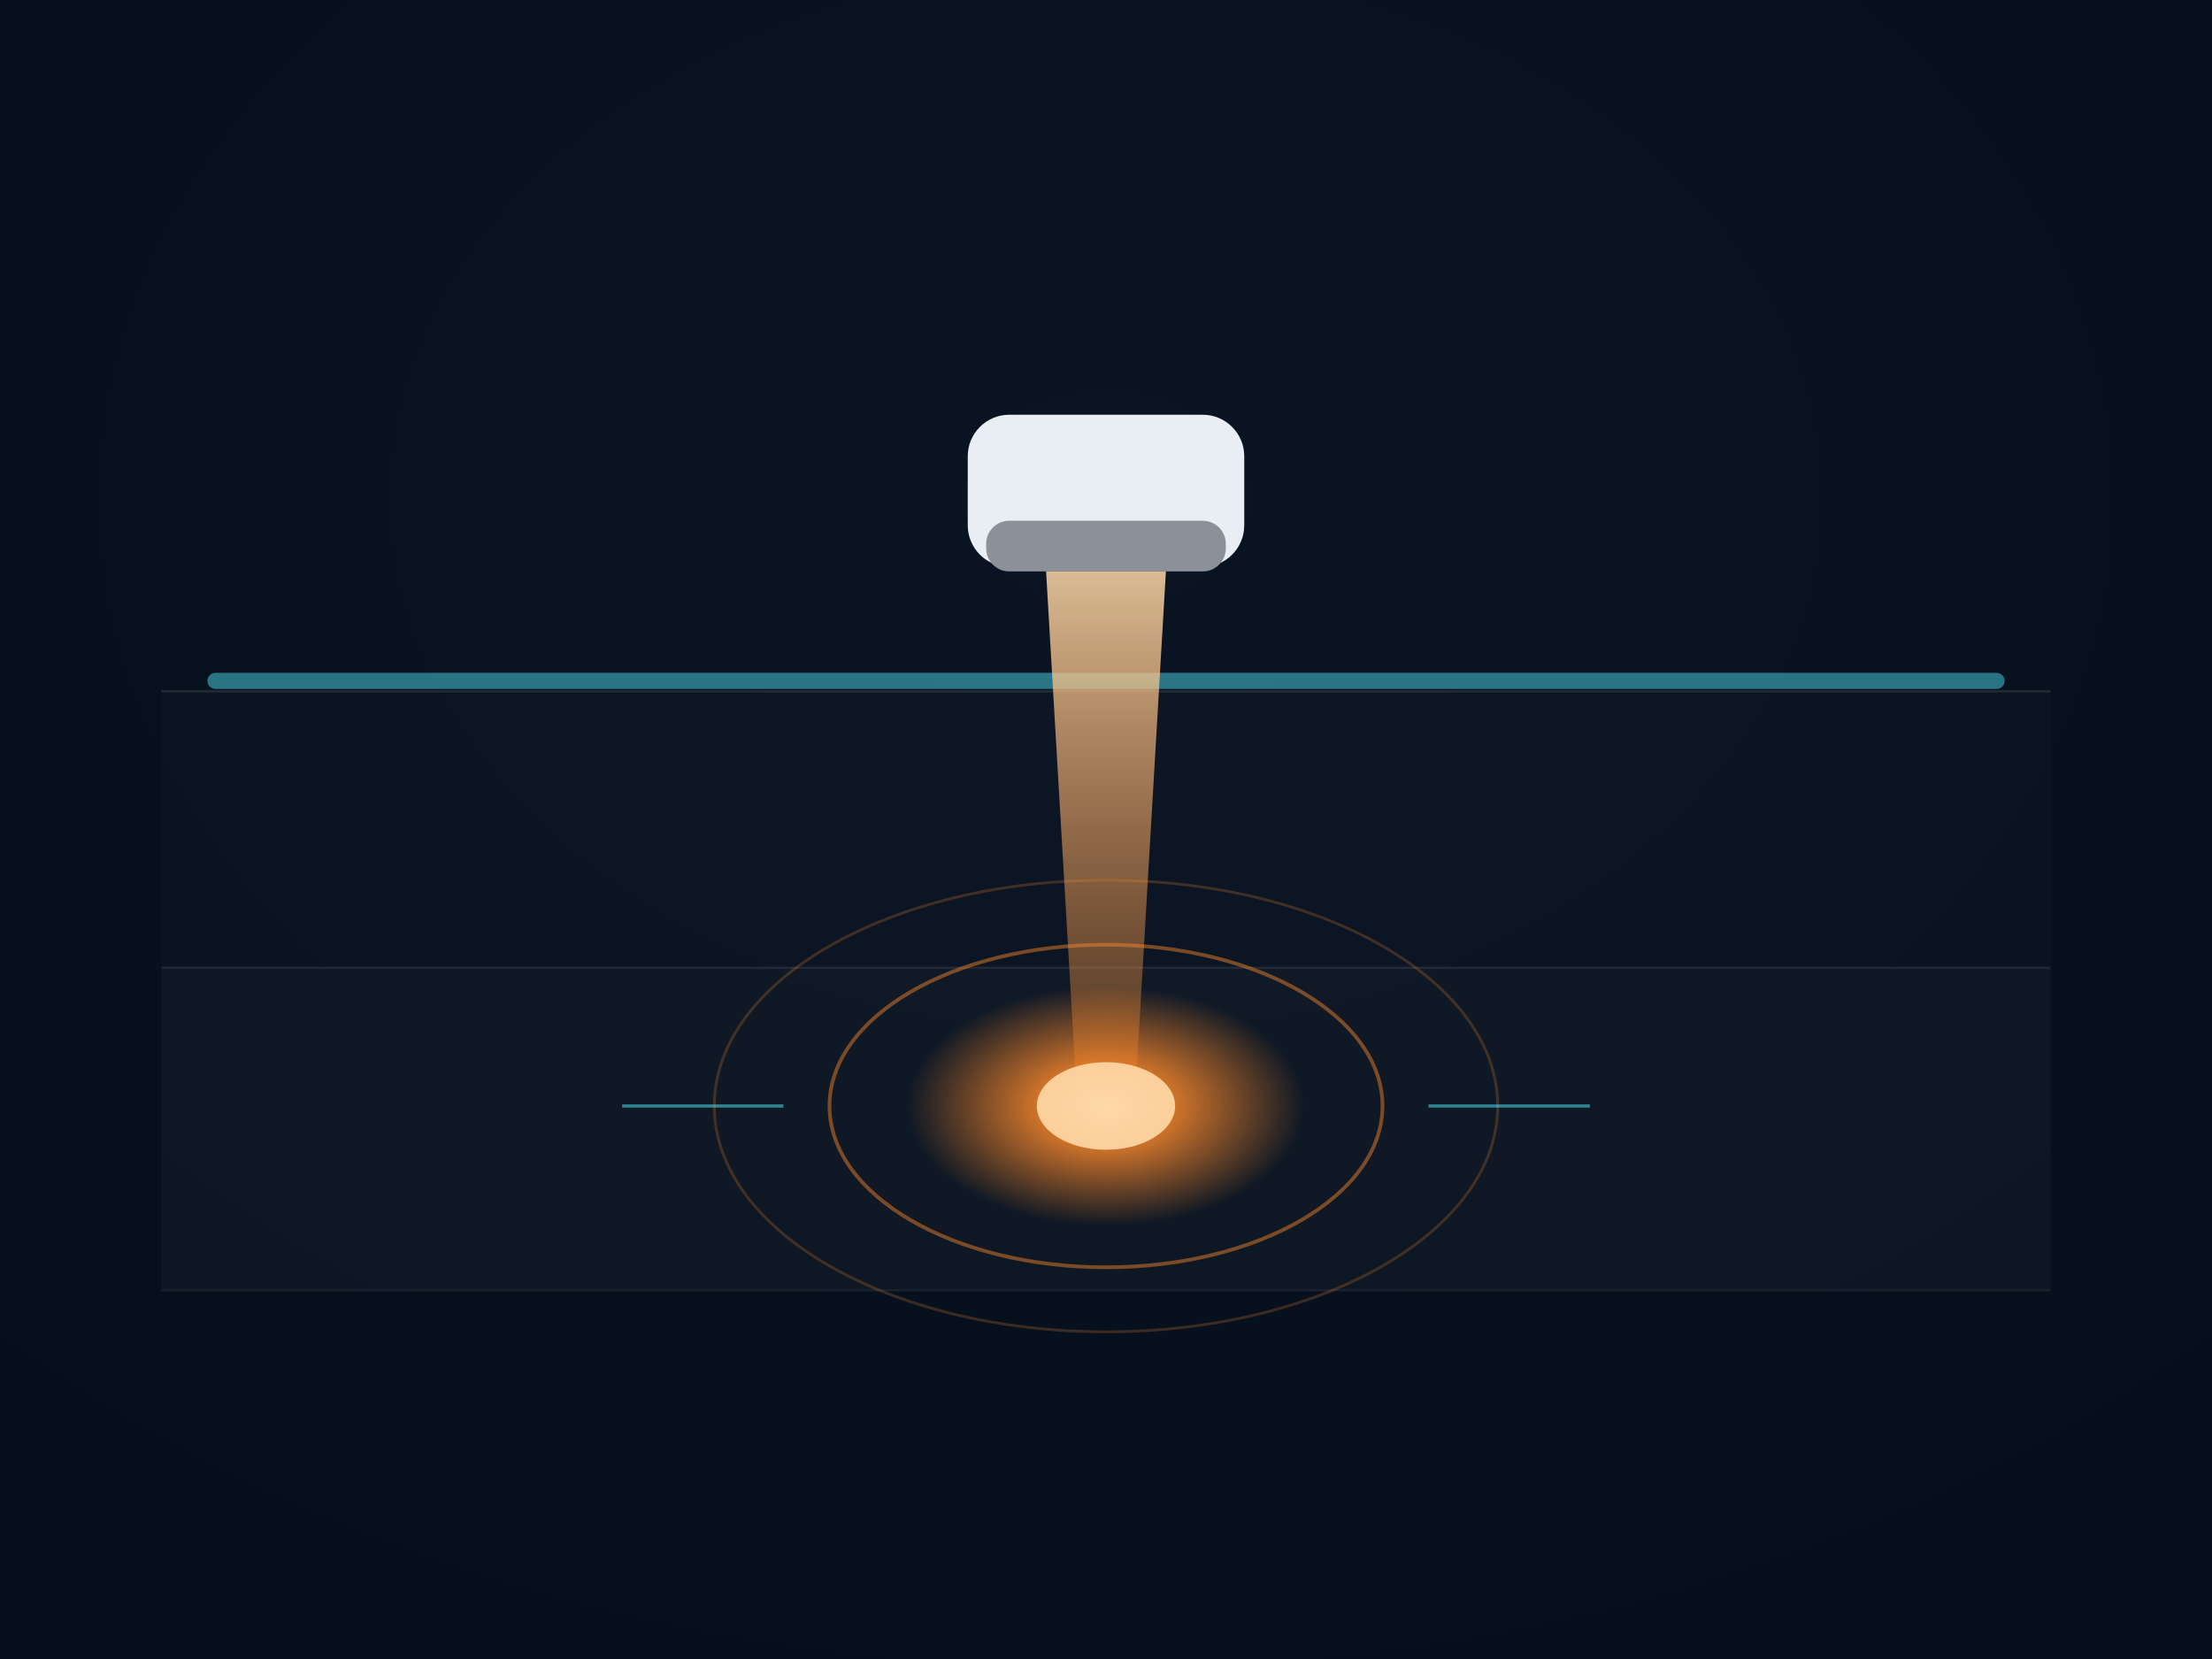
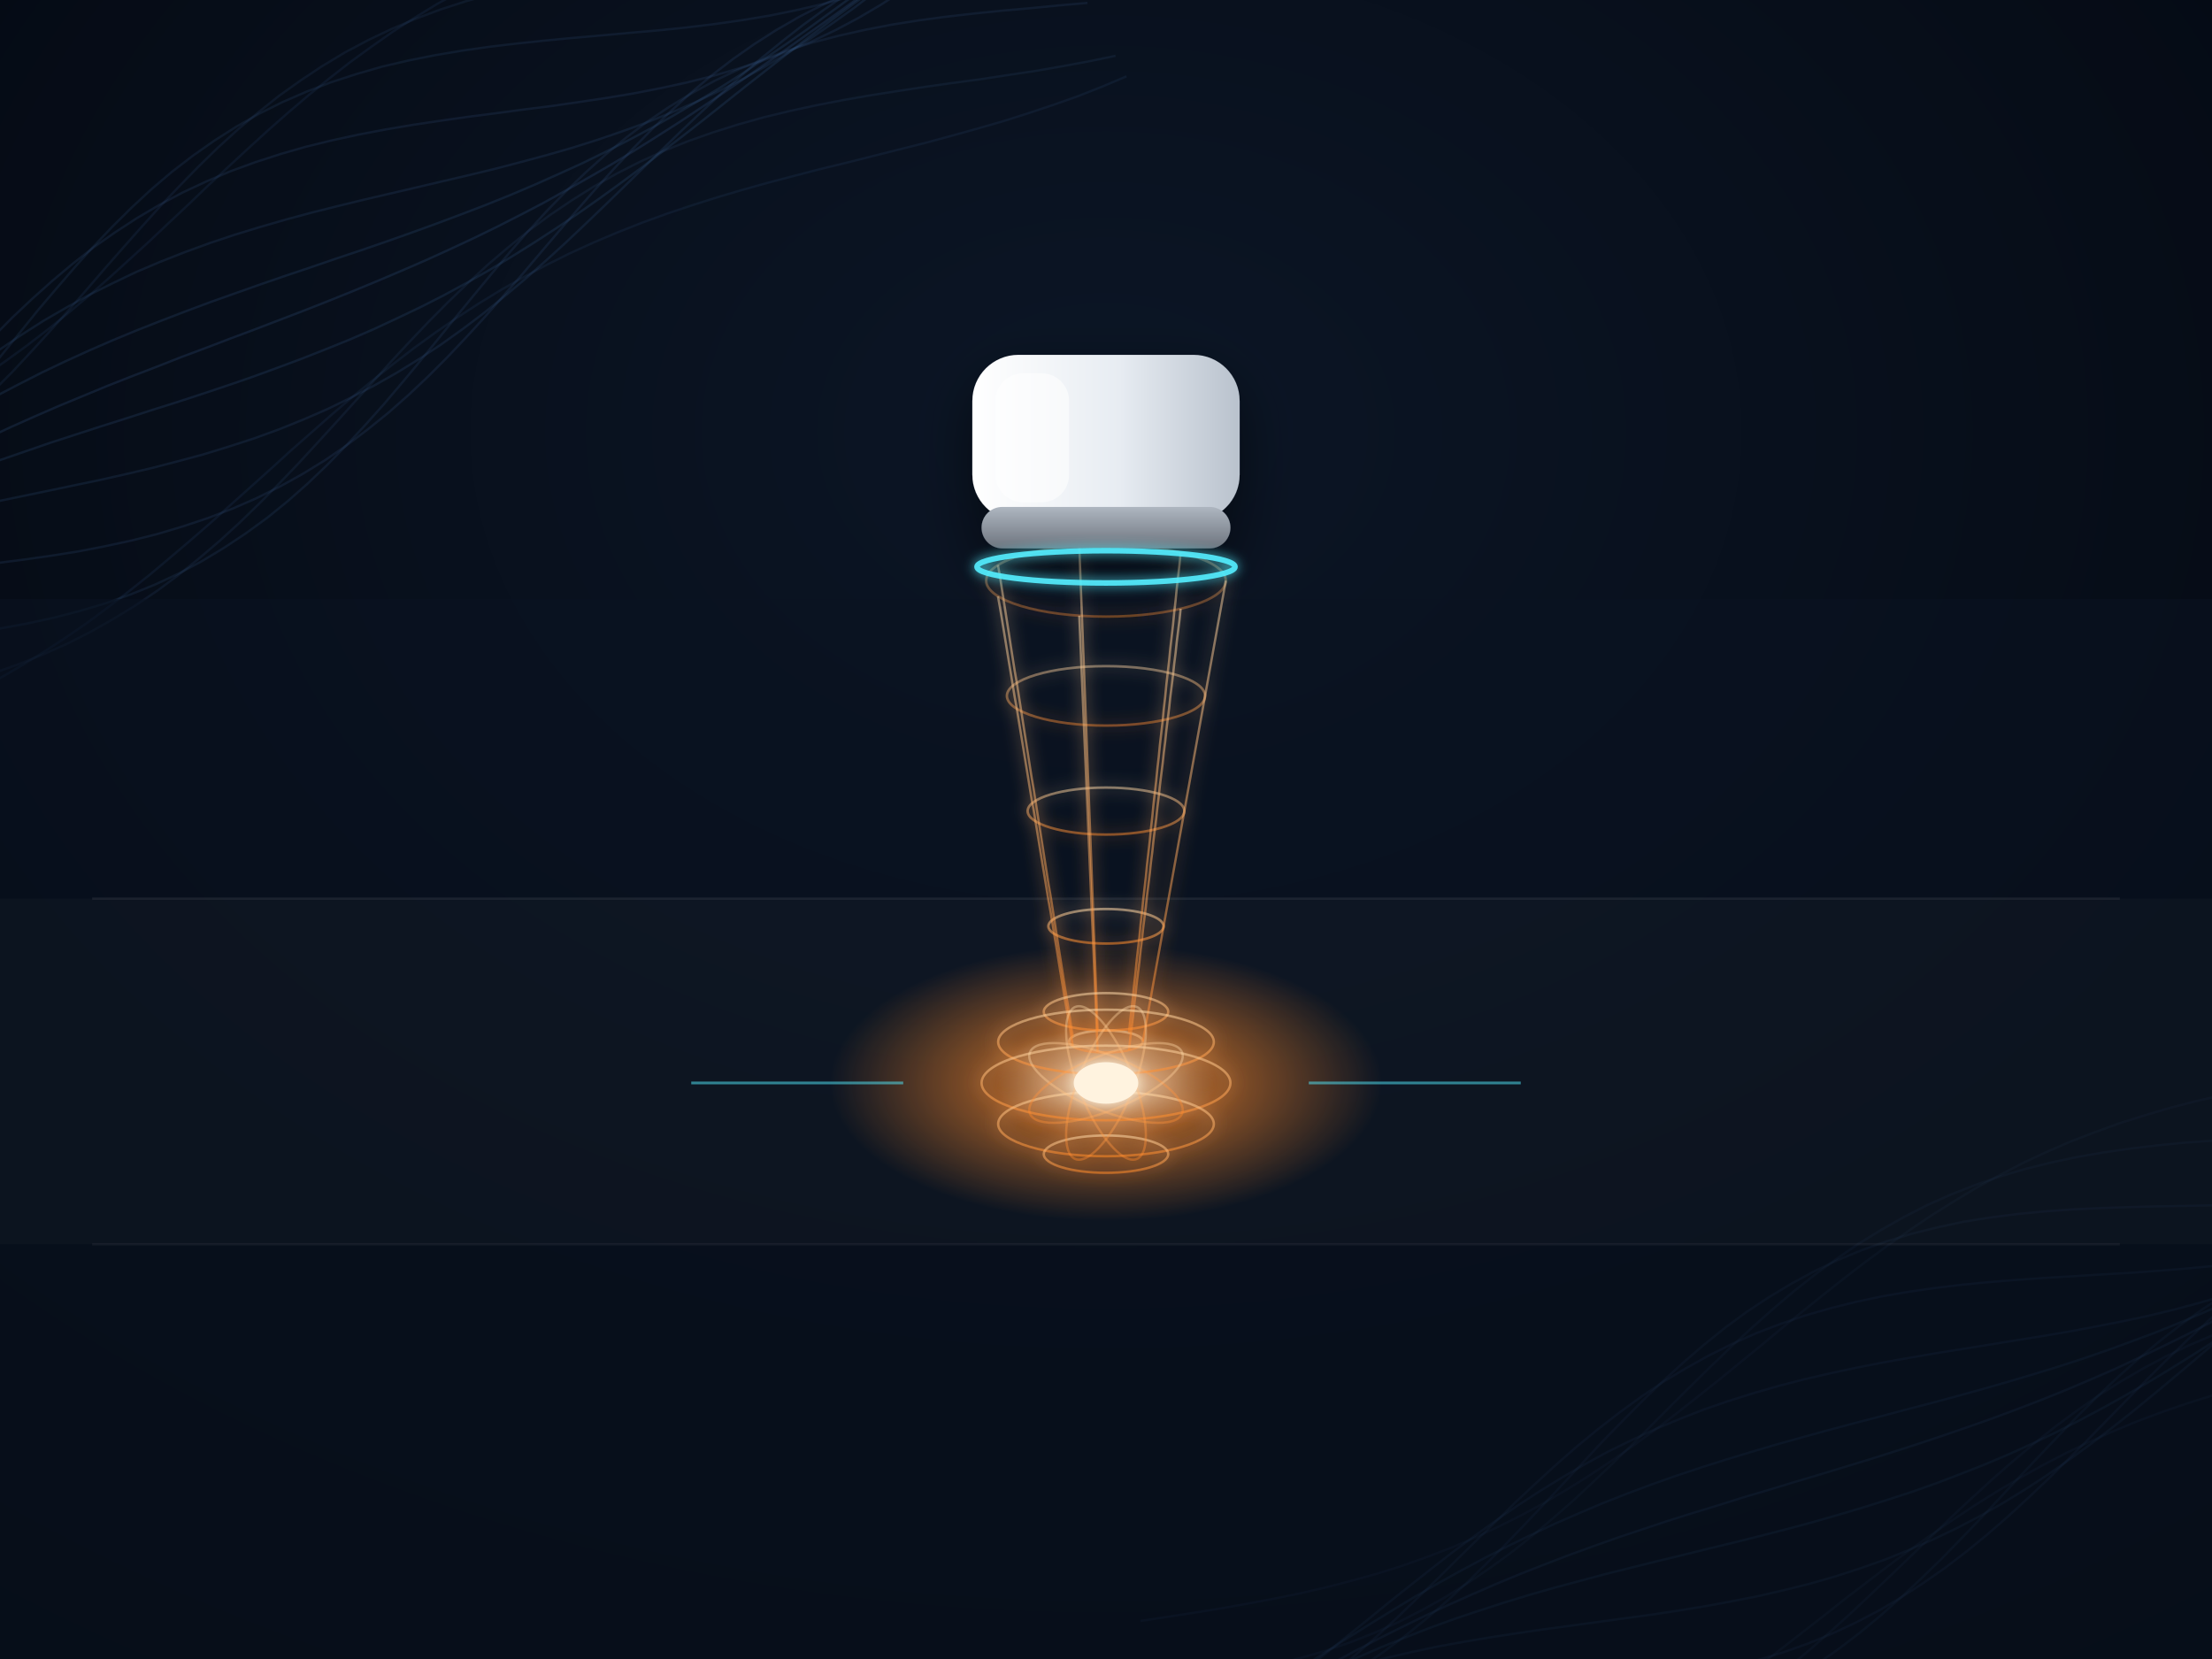
<svg xmlns="http://www.w3.org/2000/svg" width="960" height="720" viewBox="0 0 960 720">
  <defs>
-     <radialGradient id="bgg" cx="50%" cy="30%" r="90%">
-       <stop offset="0" stop-color="#0b1423" />
-       <stop offset="1" stop-color="#040d19" />
+     <radialGradient id="bgg" cx="50%" cy="26%" r="95%">
+       <stop offset="0" stop-color="#0c1626" />
+       <stop offset=".6" stop-color="#050b15" />
+       <stop offset="1" stop-color="#03070e" />
    </radialGradient>
-     <radialGradient id="hotspot" cx="50%" cy="50%" r="50%">
-       <stop offset="0" stop-color="#ffd9a8" stop-opacity=".95" />
-       <stop offset=".35" stop-color="#ff8a2b" stop-opacity=".8" />
+     <linearGradient id="body" x1="0" y1="0" x2="1" y2="0">
+       <stop offset="0" stop-color="#ffffff" />
+       <stop offset=".55" stop-color="#e7ecf2" />
+       <stop offset="1" stop-color="#b9c2cd" />
+     </linearGradient>
+     <linearGradient id="metal" x1="0" y1="0" x2="0" y2="1">
+       <stop offset="0" stop-color="#aeb6c0" />
+       <stop offset="1" stop-color="#6d747e" />
+     </linearGradient>
+     <linearGradient id="ogr" x1="0" y1="0" x2="0" y2="1">
+       <stop offset="0" stop-color="#ffd9a8" />
+       <stop offset="1" stop-color="#ff8a2b" />
+     </linearGradient>
+     <radialGradient id="core" cx="50%" cy="50%" r="50%">
+       <stop offset="0" stop-color="#fff3df" stop-opacity=".95" />
+       <stop offset=".4" stop-color="#ff8a2b" stop-opacity=".55" />
      <stop offset="1" stop-color="#ff8a2b" stop-opacity="0" />
    </radialGradient>
-     <radialGradient id="volume" cx="50%" cy="42%" r="60%">
-       <stop offset="0" stop-color="#ff8a2b" stop-opacity=".55" />
-       <stop offset=".55" stop-color="#ff8a2b" stop-opacity=".28" />
+     <radialGradient id="corewide" cx="50%" cy="50%" r="50%">
+       <stop offset="0" stop-color="#ff8a2b" stop-opacity=".38" />
+       <stop offset=".6" stop-color="#ff8a2b" stop-opacity=".16" />
      <stop offset="1" stop-color="#ff8a2b" stop-opacity="0" />
    </radialGradient>
-     <linearGradient id="beamN" x1="0" y1="0" x2="0" y2="1">
-       <stop offset="0" stop-color="#ffd9a8" stop-opacity=".85" />
-       <stop offset="1" stop-color="#ff8a2b" stop-opacity=".25" />
-     </linearGradient>
-     <linearGradient id="beamW" x1="0" y1="0" x2="0" y2="1">
-       <stop offset="0" stop-color="#ff8a2b" stop-opacity=".5" />
-       <stop offset="1" stop-color="#ff8a2b" stop-opacity=".12" />
-     </linearGradient>
+     <filter id="glowO" x="-40%" y="-40%" width="180%" height="180%">
+       <feGaussianBlur stdDeviation="3.2" result="b" />
+       <feMerge>
+         <feMergeNode in="b" />
+         <feMergeNode in="SourceGraphic" />
+       </feMerge>
+     </filter>
+     <filter id="glowC" x="-60%" y="-60%" width="220%" height="220%">
+       <feGaussianBlur stdDeviation="2.4" result="b" />
+       <feMerge>
+         <feMergeNode in="b" />
+         <feMergeNode in="SourceGraphic" />
+       </feMerge>
+     </filter>
+     <filter id="soft" x="-30%" y="-30%" width="160%" height="160%">
+       <feDropShadow dx="0" dy="10" stdDeviation="12" flood-color="#000" flood-opacity=".5" />
+     </filter>
  </defs>
  <rect width="960" height="720" fill="url(#bgg)" />
-   <line x1="70" y1="300" x2="890" y2="300" stroke="#ffffff" stroke-opacity=".10" />
-   <line x1="70" y1="420" x2="890" y2="420" stroke="#ffffff" stroke-opacity=".08" />
-   <line x1="70" y1="560" x2="890" y2="560" stroke="#ffffff" stroke-opacity=".06" />
-   <rect x="70" y="300" width="820" height="120" fill="#ffffff" fill-opacity=".015" />
-   <rect x="70" y="420" width="820" height="140" fill="#ffffff" fill-opacity=".03" />
-   <rect x="420.0" y="180" width="120" height="66" rx="18" fill="#e9eef4" />
-   <rect x="428.0" y="226" width="104" height="22" rx="10" fill="#8b9099" />
-   <rect x="90" y="292" width="780" height="7" rx="3.5" fill="#53efff" fill-opacity=".45" />
-   <path d="M 454.0 248 L 506.0 248 L 493.0 470 L 467.0 470 Z" fill="url(#beamN)" />
-   <ellipse cx="480.0" cy="480" rx="86" ry="52" fill="url(#hotspot)" />
-   <ellipse cx="480.0" cy="480" rx="30" ry="19" fill="#ffd9a8" fill-opacity=".9" />
-   <ellipse cx="480.0" cy="480" rx="120" ry="70" fill="none" stroke="#ff8a2b" stroke-opacity=".45" stroke-width="1.6" />
-   <ellipse cx="480.0" cy="480" rx="170" ry="98" fill="none" stroke="#ff8a2b" stroke-opacity=".22" stroke-width="1.2" />
-   <line x1="270.0" y1="480" x2="340.0" y2="480" stroke="#53efff" stroke-opacity=".5" stroke-width="1.4" />
-   <line x1="620.0" y1="480" x2="690.0" y2="480" stroke="#53efff" stroke-opacity=".5" stroke-width="1.4" />
+   <g transform="rotate(-28 150 120)">
+     <polyline points="-190.0,60.0 -178.7,63.1 -167.3,66.2 -156.0,69.2 -144.7,72.0 -133.3,74.7 -122.0,77.2 -110.7,79.4 -99.3,81.3 -88.0,83.0 -76.7,84.3 -65.3,85.2 -54.0,85.8 -42.7,86.0 -31.3,85.8 -20.0,85.3 -8.7,84.4 2.7,83.1 14.0,81.5 25.3,79.6 36.7,77.4 48.0,75.0 59.3,72.3 70.7,69.4 82.0,66.5 93.3,63.4 104.7,60.3 116.0,57.1 127.3,54.1 138.7,51.1 150.0,48.2 161.3,45.5 172.7,43.0 184.0,40.8 195.3,38.8 206.7,37.2 218.0,35.8 229.3,34.9 240.7,34.2 252.0,34.0 263.3,34.1 274.7,34.7 286.0,35.5 297.3,36.8 308.7,38.3 320.0,40.2 331.3,42.4 342.7,44.8 354.0,47.5 365.3,50.3 376.7,53.3 388.0,56.3 399.3,59.5 410.7,62.6 422.0,65.7 433.3,68.7 444.7,71.6 456.0,74.3 467.3,76.8 478.7,79.0 490.0,81.0" fill="none" stroke="#3b5f95" stroke-opacity="0.13" stroke-width="1" />
+     <polyline points="-190.0,88.8 -178.7,92.4 -167.3,95.6 -156.0,98.5 -144.7,100.9 -133.3,102.9 -122.0,104.5 -110.7,105.5 -99.3,106.0 -88.0,106.0 -76.7,105.4 -65.3,104.4 -54.0,102.8 -42.7,100.8 -31.3,98.4 -20.0,95.5 -8.7,92.2 2.7,88.7 14.0,84.8 25.3,80.8 36.7,76.6 48.0,72.3 59.3,67.9 70.7,63.6 82.0,59.4 93.3,55.3 104.7,51.5 116.0,47.9 127.3,44.6 138.7,41.7 150.0,39.3 161.3,37.2 172.7,35.7 184.0,34.6 195.3,34.0 206.7,34.0 218.0,34.5 229.3,35.5 240.7,37.0 252.0,39.0 263.3,41.4 274.7,44.3 286.0,47.5 297.3,51.0 308.7,54.8 320.0,58.9 331.3,63.1 342.7,67.4 354.0,71.7 365.3,76.0 376.7,80.2 388.0,84.3 399.3,88.2 410.7,91.8 422.0,95.1 433.3,98.0 444.7,100.5 456.0,102.6 467.3,104.2 478.7,105.3 490.0,105.9" fill="none" stroke="#3b5f95" stroke-opacity="0.14" stroke-width="1" />
+     <polyline points="-190.0,115.6 -178.7,117.6 -167.3,118.9 -156.0,119.8 -144.7,120.0 -133.3,119.6 -122.0,118.7 -110.7,117.3 -99.3,115.2 -88.0,112.7 -76.7,109.7 -65.3,106.3 -54.0,102.5 -42.7,98.3 -31.3,93.9 -20.0,89.3 -8.7,84.6 2.7,79.8 14.0,75.0 25.3,70.2 36.7,65.7 48.0,61.3 59.3,57.2 70.7,53.4 82.0,50.0 93.3,47.0 104.7,44.5 116.0,42.6 127.3,41.2 138.7,40.3 150.0,40.0 161.3,40.3 172.7,41.2 184.0,42.6 195.3,44.6 206.7,47.0 218.0,50.0 229.3,53.4 240.7,57.2 252.0,61.3 263.3,65.7 274.7,70.3 286.0,75.0 297.3,79.8 308.7,84.6 320.0,89.4 331.3,94.0 342.7,98.4 354.0,102.5 365.3,106.3 376.7,109.7 388.0,112.7 399.3,115.3 410.7,117.3 422.0,118.7 433.3,119.7 444.7,120.0 456.0,119.8 467.3,118.9 478.7,117.6 490.0,115.6" fill="none" stroke="#3b5f95" stroke-opacity="0.16" stroke-width="1" />
+     <polyline points="-190.0,125.3 -178.7,124.8 -167.3,123.7 -156.0,122.1 -144.7,120.0 -133.3,117.5 -122.0,114.7 -110.7,111.4 -99.3,107.9 -88.0,104.1 -76.7,100.0 -65.3,95.9 -54.0,91.6 -42.7,87.4 -31.3,83.2 -20.0,79.0 -8.7,75.1 2.7,71.3 14.0,67.8 25.3,64.7 36.7,61.9 48.0,59.5 59.3,57.5 70.7,56.1 82.0,55.1 93.3,54.6 104.7,54.6 116.0,55.2 127.3,56.2 138.7,57.8 150.0,59.8 161.3,62.2 172.7,65.1 184.0,68.3 195.3,71.8 206.7,75.6 218.0,79.6 229.3,83.7 240.7,88.0 252.0,92.2 263.3,96.5 274.7,100.6 286.0,104.6 297.3,108.4 308.7,111.9 320.0,115.1 331.3,117.9 342.7,120.3 354.0,122.3 365.3,123.8 376.7,124.9 388.0,125.4 399.3,125.4 410.7,124.9 422.0,123.9 433.3,122.4 444.7,120.4 456.0,118.0 467.3,115.2 478.7,112.0 490.0,108.5" fill="none" stroke="#3b5f95" stroke-opacity="0.17" stroke-width="1" />
+     <polyline points="-190.0,120.4 -178.7,118.4 -167.3,116.2 -156.0,113.8 -144.7,111.2 -133.3,108.4 -122.0,105.5 -110.7,102.5 -99.3,99.5 -88.0,96.4 -76.7,93.5 -65.3,90.6 -54.0,87.8 -42.7,85.3 -31.3,82.9 -20.0,80.8 -8.7,79.0 2.7,77.5 14.0,76.3 25.3,75.4 36.7,75.0 48.0,74.8 59.3,75.1 70.7,75.6 82.0,76.6 93.3,77.9 104.7,79.5 116.0,81.4 127.3,83.6 138.7,86.0 150.0,88.6 161.3,91.4 172.7,94.3 184.0,97.3 195.3,100.3 206.7,103.3 218.0,106.3 229.3,109.2 240.7,111.9 252.0,114.5 263.3,116.9 274.7,119.0 286.0,120.8 297.3,122.4 308.7,123.6 320.0,124.5 331.3,125.0 342.7,125.2 354.0,125.0 365.3,124.4 376.7,123.5 388.0,122.2 399.3,120.7 410.7,118.8 422.0,116.6 433.3,114.2 444.7,111.6 456.0,108.9 467.3,106.0 478.7,103.0 490.0,100.0" fill="none" stroke="#3b5f95" stroke-opacity="0.18" stroke-width="1" />
+     <polyline points="-190.0,115.9 -178.7,114.1 -167.3,112.3 -156.0,110.5 -144.7,108.6 -133.3,106.8 -122.0,105.0 -110.7,103.3 -99.3,101.7 -88.0,100.2 -76.7,98.8 -65.3,97.6 -54.0,96.6 -42.7,95.8 -31.3,95.2 -20.0,94.8 -8.7,94.6 2.7,94.7 14.0,94.9 25.3,95.4 36.7,96.1 48.0,97.0 59.3,98.1 70.7,99.4 82.0,100.8 93.3,102.3 104.7,104.0 116.0,105.7 127.3,107.5 138.7,109.4 150.0,111.2 161.3,113.1 172.7,114.9 184.0,116.6 195.3,118.2 206.7,119.7 218.0,121.1 229.3,122.3 240.7,123.3 252.0,124.1 263.3,124.8 274.7,125.2 286.0,125.4 297.3,125.4 308.7,125.1 320.0,124.6 331.3,124.0 342.7,123.1 354.0,122.0 365.3,120.8 376.7,119.4 388.0,117.8 399.3,116.2 410.7,114.4 422.0,112.6 433.3,110.8 444.7,108.9 456.0,107.1 467.3,105.3 478.7,103.6 490.0,101.9" fill="none" stroke="#3b5f95" stroke-opacity="0.20" stroke-width="1" />
+     <polyline points="-190.0,118.1 -178.7,116.7 -167.3,115.3 -156.0,114.0 -144.7,112.8 -133.3,111.7 -122.0,110.7 -110.7,109.8 -99.3,109.1 -88.0,108.6 -76.7,108.2 -65.3,108.0 -54.0,108.0 -42.7,108.1 -31.3,108.4 -20.0,108.9 -8.7,109.5 2.7,110.3 14.0,111.2 25.3,112.3 36.7,113.4 48.0,114.7 59.3,116.1 70.7,117.4 82.0,118.9 93.3,120.3 104.7,121.8 116.0,123.2 127.3,124.6 138.7,125.9 150.0,127.1 161.3,128.2 172.7,129.2 184.0,130.1 195.3,130.8 206.7,131.4 218.0,131.8 229.3,132.0 240.7,132.1 252.0,131.9 263.3,131.6 274.7,131.2 286.0,130.6 297.3,129.8 308.7,128.9 320.0,127.8 331.3,126.7 342.7,125.4 354.0,124.1 365.3,122.7 376.7,121.2 388.0,119.8 399.3,118.3 410.7,116.9 422.0,115.5 433.3,114.2 444.7,113.0 456.0,111.9 467.3,110.9 478.7,110.0 490.0,109.3" fill="none" stroke="#3b5f95" stroke-opacity="0.21" stroke-width="1" />
+     <polyline points="-190.0,118.8 -178.7,117.3 -167.3,116.0 -156.0,114.9 -144.7,114.1 -133.3,113.4 -122.0,113.0 -110.7,112.8 -99.3,112.9 -88.0,113.3 -76.7,113.8 -65.3,114.6 -54.0,115.7 -42.7,116.9 -31.3,118.3 -20.0,119.9 -8.7,121.7 2.7,123.5 14.0,125.5 25.3,127.5 36.7,129.6 48.0,131.6 59.3,133.7 70.7,135.7 82.0,137.6 93.3,139.4 104.7,141.0 116.0,142.5 127.3,143.8 138.7,145.0 150.0,145.9 161.3,146.5 172.7,147.0 184.0,147.2 195.3,147.1 206.7,146.8 218.0,146.2 229.3,145.4 240.7,144.4 252.0,143.2 263.3,141.8 274.7,140.2 286.0,138.5 297.3,136.6 308.7,134.7 320.0,132.7 331.3,130.6 342.7,128.5 354.0,126.5 365.3,124.5 376.7,122.6 388.0,120.8 399.3,119.1 410.7,117.6 422.0,116.3 433.3,115.1 444.7,114.2 456.0,113.5 467.3,113.1 478.7,112.9 490.0,112.9" fill="none" stroke="#3b5f95" stroke-opacity="0.20" stroke-width="1" />
+     <polyline points="-190.0,113.7 -178.7,112.9 -167.3,112.4 -156.0,112.4 -144.7,112.8 -133.3,113.5 -122.0,114.7 -110.7,116.2 -99.3,118.0 -88.0,120.2 -76.7,122.6 -65.3,125.4 -54.0,128.3 -42.7,131.4 -31.3,134.6 -20.0,137.9 -8.7,141.2 2.7,144.5 14.0,147.8 25.3,150.9 36.7,153.9 48.0,156.6 59.3,159.2 70.7,161.4 82.0,163.4 93.3,165.0 104.7,166.2 116.0,167.1 127.3,167.5 138.7,167.6 150.0,167.3 161.3,166.6 172.7,165.5 184.0,164.0 195.3,162.2 206.7,160.0 218.0,157.6 229.3,154.9 240.7,152.0 252.0,148.9 263.3,145.7 274.7,142.4 286.0,139.1 297.3,135.8 308.7,132.5 320.0,129.4 331.3,126.4 342.7,123.6 354.0,121.0 365.3,118.8 376.7,116.8 388.0,115.2 399.3,113.9 410.7,113.0 422.0,112.5 433.3,112.4 444.7,112.7 456.0,113.4 467.3,114.4 478.7,115.9 490.0,117.7" fill="none" stroke="#3b5f95" stroke-opacity="0.18" stroke-width="1" />
+     <polyline points="-190.0,113.9 -178.7,115.2 -167.3,117.1 -156.0,119.3 -144.7,122.1 -133.3,125.2 -122.0,128.7 -110.7,132.5 -99.3,136.6 -88.0,140.8 -76.7,145.2 -65.3,149.7 -54.0,154.1 -42.7,158.5 -31.3,162.8 -20.0,166.9 -8.7,170.8 2.7,174.3 14.0,177.5 25.3,180.3 36.7,182.6 48.0,184.5 59.3,185.9 70.7,186.8 82.0,187.1 93.3,186.9 104.7,186.2 116.0,184.9 127.3,183.1 138.7,180.9 150.0,178.2 161.3,175.1 172.7,171.6 184.0,167.8 195.3,163.8 206.7,159.5 218.0,155.2 229.3,150.7 240.7,146.2 252.0,141.8 263.3,137.5 274.7,133.4 286.0,129.6 297.3,126.0 308.7,122.8 320.0,119.9 331.3,117.5 342.7,115.6 354.0,114.2 365.3,113.3 376.7,112.9 388.0,113.1 399.3,113.8 410.7,115.0 422.0,116.7 433.3,118.9 444.7,121.6 456.0,124.6 467.3,128.1 478.7,131.8 490.0,135.9" fill="none" stroke="#3b5f95" stroke-opacity="0.17" stroke-width="1" />
+     <polyline points="-190.0,131.9 -178.7,135.5 -167.3,139.4 -156.0,143.7 -144.7,148.2 -133.3,152.8 -122.0,157.6 -110.7,162.4 -99.3,167.1 -88.0,171.8 -76.7,176.3 -65.3,180.5 -54.0,184.5 -42.7,188.1 -31.3,191.3 -20.0,194.0 -8.7,196.3 2.7,198.0 14.0,199.2 25.3,199.8 36.7,199.8 48.0,199.2 59.3,198.1 70.7,196.5 82.0,194.3 93.3,191.6 104.7,188.4 116.0,184.8 127.3,180.9 138.7,176.7 150.0,172.2 161.3,167.6 172.7,162.8 184.0,158.0 195.3,153.3 206.7,148.6 218.0,144.1 229.3,139.8 240.7,135.8 252.0,132.2 263.3,129.0 274.7,126.2 286.0,123.9 297.3,122.1 308.7,120.9 320.0,120.3 331.3,120.2 342.7,120.7 354.0,121.8 365.3,123.4 376.7,125.5 388.0,128.2 399.3,131.3 410.7,134.8 422.0,138.7 433.3,142.9 444.7,147.4 456.0,152.0 467.3,156.8 478.7,161.5 490.0,166.3" fill="none" stroke="#3b5f95" stroke-opacity="0.16" stroke-width="1" />
+     <polyline points="-190.0,162.1 -178.7,166.2 -167.3,170.3 -156.0,174.4 -144.7,178.4 -133.3,182.3 -122.0,186.1 -110.7,189.6 -99.3,192.8 -88.0,195.7 -76.7,198.2 -65.3,200.3 -54.0,202.0 -42.7,203.2 -31.3,204.0 -20.0,204.2 -8.7,203.9 2.7,203.2 14.0,202.0 25.3,200.3 36.7,198.1 48.0,195.6 59.3,192.7 70.7,189.4 82.0,185.9 93.3,182.2 104.7,178.2 116.0,174.2 127.3,170.1 138.7,166.0 150.0,161.9 161.3,158.0 172.7,154.2 184.0,150.7 195.3,147.5 206.7,144.5 218.0,142.0 229.3,139.8 240.7,138.1 252.0,136.9 263.3,136.1 274.7,135.8 286.0,136.0 297.3,136.7 308.7,137.9 320.0,139.6 331.3,141.7 342.7,144.2 354.0,147.1 365.3,150.3 376.7,153.8 388.0,157.5 399.3,161.4 410.7,165.4 422.0,169.5 433.3,173.7 444.7,177.7 456.0,181.7 467.3,185.4 478.7,189.0 490.0,192.3" fill="none" stroke="#3b5f95" stroke-opacity="0.14" stroke-width="1" />
+     <polyline points="-190.0,187.3 -178.7,190.0 -167.3,192.5 -156.0,194.8 -144.7,196.9 -133.3,198.7 -122.0,200.3 -110.7,201.6 -99.3,202.6 -88.0,203.2 -76.7,203.5 -65.3,203.5 -54.0,203.1 -42.7,202.4 -31.3,201.4 -20.0,200.1 -8.7,198.4 2.7,196.5 14.0,194.4 25.3,192.0 36.7,189.5 48.0,186.9 59.3,184.1 70.7,181.3 82.0,178.5 93.3,175.6 104.7,172.9 116.0,170.2 127.3,167.7 138.7,165.4 150.0,163.3 161.3,161.4 172.7,159.8 184.0,158.5 195.3,157.5 206.7,156.8 218.0,156.5 229.3,156.5 240.7,156.8 252.0,157.5 263.3,158.5 274.7,159.8 286.0,161.4 297.3,163.3 308.7,165.4 320.0,167.7 331.3,170.2 342.7,172.9 354.0,175.6 365.3,178.5 376.7,181.3 388.0,184.1 399.3,186.9 410.7,189.5 422.0,192.0 433.3,194.4 444.7,196.5 456.0,198.4 467.3,200.1 478.7,201.4 490.0,202.4" fill="none" stroke="#3b5f95" stroke-opacity="0.13" stroke-width="1" />
+   </g>
+   <g transform="rotate(-24 830 620)">
+     <polyline points="490.0,560.0 501.3,563.1 512.7,566.2 524.0,569.2 535.3,572.0 546.7,574.7 558.0,577.2 569.3,579.4 580.7,581.3 592.0,583.0 603.3,584.3 614.7,585.2 626.0,585.8 637.3,586.0 648.7,585.8 660.0,585.3 671.3,584.4 682.7,583.1 694.0,581.5 705.3,579.6 716.7,577.4 728.0,575.0 739.3,572.3 750.7,569.4 762.0,566.5 773.3,563.4 784.7,560.3 796.0,557.1 807.3,554.1 818.7,551.1 830.0,548.2 841.3,545.5 852.7,543.0 864.0,540.8 875.3,538.8 886.7,537.2 898.0,535.8 909.3,534.9 920.7,534.2 932.0,534.0 943.3,534.1 954.7,534.7 966.0,535.5 977.3,536.8 988.7,538.3 1000.0,540.2 1011.3,542.4 1022.7,544.8 1034.0,547.5 1045.3,550.3 1056.7,553.3 1068.0,556.3 1079.3,559.5 1090.7,562.6 1102.0,565.7 1113.3,568.7 1124.7,571.6 1136.0,574.3 1147.3,576.8 1158.7,579.0 1170.0,581.0" fill="none" stroke="#3b5f95" stroke-opacity="0.13" stroke-width="1" />
+     <polyline points="490.0,588.8 501.3,592.4 512.7,595.6 524.0,598.5 535.3,600.9 546.7,602.9 558.0,604.5 569.3,605.5 580.7,606.0 592.0,606.0 603.3,605.4 614.7,604.4 626.0,602.8 637.3,600.8 648.7,598.4 660.0,595.5 671.3,592.2 682.7,588.7 694.0,584.8 705.3,580.8 716.7,576.6 728.0,572.3 739.3,567.9 750.7,563.6 762.0,559.4 773.3,555.3 784.7,551.5 796.0,547.9 807.3,544.6 818.7,541.7 830.0,539.3 841.3,537.2 852.7,535.7 864.0,534.6 875.3,534.0 886.7,534.0 898.0,534.5 909.3,535.5 920.7,537.0 932.0,539.0 943.3,541.4 954.7,544.3 966.0,547.5 977.3,551.0 988.7,554.8 1000.0,558.9 1011.3,563.1 1022.7,567.4 1034.0,571.7 1045.3,576.0 1056.7,580.2 1068.0,584.3 1079.3,588.2 1090.7,591.8 1102.0,595.1 1113.3,598.0 1124.7,600.5 1136.0,602.6 1147.3,604.2 1158.7,605.3 1170.0,605.9" fill="none" stroke="#3b5f95" stroke-opacity="0.14" stroke-width="1" />
+     <polyline points="490.0,615.6 501.3,617.6 512.7,618.9 524.0,619.8 535.3,620.0 546.7,619.6 558.0,618.7 569.3,617.3 580.7,615.2 592.0,612.7 603.3,609.7 614.7,606.3 626.0,602.5 637.3,598.3 648.7,593.9 660.0,589.3 671.3,584.6 682.7,579.8 694.0,575.0 705.3,570.2 716.7,565.7 728.0,561.3 739.3,557.2 750.7,553.4 762.0,550.0 773.3,547.0 784.7,544.5 796.0,542.6 807.3,541.2 818.7,540.3 830.0,540.0 841.3,540.3 852.7,541.2 864.0,542.6 875.3,544.6 886.7,547.0 898.0,550.0 909.3,553.4 920.7,557.2 932.0,561.3 943.3,565.7 954.7,570.3 966.0,575.0 977.3,579.8 988.7,584.6 1000.0,589.4 1011.3,594.0 1022.7,598.4 1034.0,602.5 1045.3,606.3 1056.7,609.7 1068.0,612.7 1079.3,615.3 1090.7,617.3 1102.0,618.7 1113.3,619.7 1124.7,620.0 1136.0,619.8 1147.3,618.9 1158.7,617.6 1170.0,615.6" fill="none" stroke="#3b5f95" stroke-opacity="0.16" stroke-width="1" />
+     <polyline points="490.0,625.3 501.3,624.8 512.7,623.7 524.0,622.1 535.3,620.0 546.7,617.5 558.0,614.7 569.3,611.4 580.7,607.9 592.0,604.1 603.3,600.0 614.7,595.9 626.0,591.6 637.3,587.4 648.7,583.2 660.0,579.0 671.3,575.1 682.7,571.3 694.0,567.8 705.3,564.7 716.7,561.9 728.0,559.5 739.3,557.5 750.7,556.1 762.0,555.1 773.3,554.6 784.7,554.6 796.0,555.2 807.3,556.2 818.7,557.8 830.0,559.8 841.3,562.2 852.7,565.1 864.0,568.3 875.3,571.8 886.7,575.6 898.0,579.6 909.3,583.7 920.7,588.0 932.0,592.2 943.3,596.5 954.7,600.6 966.0,604.6 977.3,608.4 988.7,611.9 1000.0,615.1 1011.3,617.9 1022.7,620.3 1034.0,622.3 1045.3,623.8 1056.7,624.9 1068.0,625.4 1079.3,625.4 1090.7,624.9 1102.0,623.9 1113.3,622.4 1124.7,620.4 1136.0,618.0 1147.3,615.2 1158.7,612.0 1170.0,608.5" fill="none" stroke="#3b5f95" stroke-opacity="0.17" stroke-width="1" />
+     <polyline points="490.0,620.4 501.3,618.4 512.7,616.2 524.0,613.8 535.3,611.2 546.7,608.4 558.0,605.5 569.3,602.5 580.7,599.5 592.0,596.4 603.3,593.5 614.7,590.6 626.0,587.8 637.3,585.3 648.7,582.9 660.0,580.8 671.3,579.0 682.7,577.5 694.0,576.3 705.3,575.4 716.7,575.0 728.0,574.8 739.3,575.1 750.7,575.6 762.0,576.6 773.3,577.9 784.7,579.5 796.0,581.4 807.3,583.6 818.7,586.0 830.0,588.6 841.3,591.4 852.7,594.3 864.0,597.3 875.3,600.3 886.7,603.3 898.0,606.3 909.3,609.2 920.7,611.9 932.0,614.5 943.3,616.9 954.7,619.0 966.0,620.8 977.3,622.4 988.7,623.6 1000.0,624.5 1011.3,625.0 1022.7,625.2 1034.0,625.0 1045.3,624.4 1056.7,623.5 1068.0,622.2 1079.3,620.7 1090.7,618.8 1102.0,616.6 1113.3,614.2 1124.7,611.6 1136.0,608.9 1147.3,606.0 1158.7,603.0 1170.0,600.0" fill="none" stroke="#3b5f95" stroke-opacity="0.18" stroke-width="1" />
+     <polyline points="490.0,615.9 501.3,614.1 512.7,612.3 524.0,610.5 535.3,608.6 546.7,606.8 558.0,605.0 569.3,603.3 580.7,601.7 592.0,600.2 603.3,598.8 614.7,597.6 626.0,596.6 637.3,595.8 648.7,595.2 660.0,594.8 671.3,594.6 682.7,594.7 694.0,594.9 705.3,595.4 716.7,596.1 728.0,597.0 739.3,598.1 750.7,599.4 762.0,600.8 773.3,602.3 784.7,604.0 796.0,605.7 807.3,607.5 818.7,609.4 830.0,611.2 841.3,613.1 852.7,614.9 864.0,616.6 875.3,618.2 886.7,619.7 898.0,621.1 909.3,622.3 920.7,623.3 932.0,624.1 943.3,624.8 954.7,625.2 966.0,625.4 977.3,625.4 988.7,625.1 1000.0,624.6 1011.3,624.0 1022.7,623.1 1034.0,622.0 1045.3,620.8 1056.7,619.4 1068.0,617.8 1079.3,616.2 1090.7,614.4 1102.0,612.6 1113.3,610.8 1124.7,608.9 1136.0,607.1 1147.3,605.3 1158.7,603.6 1170.0,601.9" fill="none" stroke="#3b5f95" stroke-opacity="0.20" stroke-width="1" />
+     <polyline points="490.0,618.1 501.3,616.7 512.7,615.3 524.0,614.0 535.3,612.8 546.7,611.7 558.0,610.7 569.3,609.8 580.7,609.1 592.0,608.6 603.3,608.2 614.7,608.0 626.0,608.0 637.3,608.1 648.7,608.4 660.0,608.9 671.3,609.5 682.7,610.3 694.0,611.2 705.3,612.3 716.7,613.4 728.0,614.7 739.3,616.1 750.7,617.4 762.0,618.9 773.3,620.3 784.7,621.8 796.0,623.2 807.3,624.6 818.7,625.9 830.0,627.1 841.3,628.2 852.7,629.2 864.0,630.1 875.3,630.8 886.7,631.4 898.0,631.8 909.3,632.0 920.7,632.1 932.0,631.9 943.3,631.6 954.7,631.2 966.0,630.6 977.3,629.8 988.7,628.9 1000.0,627.8 1011.3,626.7 1022.7,625.4 1034.0,624.1 1045.3,622.7 1056.7,621.2 1068.0,619.8 1079.3,618.3 1090.7,616.9 1102.0,615.5 1113.3,614.2 1124.7,613.0 1136.0,611.9 1147.3,610.9 1158.7,610.0 1170.0,609.3" fill="none" stroke="#3b5f95" stroke-opacity="0.21" stroke-width="1" />
+     <polyline points="490.0,618.8 501.3,617.3 512.7,616.0 524.0,614.9 535.3,614.1 546.7,613.4 558.0,613.0 569.3,612.8 580.7,612.9 592.0,613.3 603.3,613.8 614.7,614.6 626.0,615.7 637.3,616.9 648.7,618.3 660.0,619.9 671.3,621.7 682.7,623.5 694.0,625.5 705.3,627.5 716.7,629.6 728.0,631.6 739.3,633.7 750.7,635.7 762.0,637.6 773.3,639.4 784.7,641.0 796.0,642.5 807.3,643.8 818.7,645.0 830.0,645.9 841.3,646.5 852.7,647.0 864.0,647.2 875.3,647.1 886.7,646.8 898.0,646.2 909.3,645.4 920.7,644.4 932.0,643.2 943.3,641.8 954.7,640.2 966.0,638.5 977.3,636.6 988.7,634.7 1000.0,632.7 1011.3,630.6 1022.7,628.5 1034.0,626.5 1045.3,624.5 1056.7,622.6 1068.0,620.8 1079.3,619.1 1090.7,617.6 1102.0,616.3 1113.3,615.1 1124.7,614.2 1136.0,613.5 1147.3,613.1 1158.7,612.9 1170.0,612.9" fill="none" stroke="#3b5f95" stroke-opacity="0.20" stroke-width="1" />
+     <polyline points="490.0,613.7 501.3,612.9 512.7,612.4 524.0,612.4 535.3,612.8 546.7,613.5 558.0,614.7 569.3,616.2 580.7,618.0 592.0,620.2 603.3,622.6 614.7,625.4 626.0,628.3 637.3,631.4 648.7,634.6 660.0,637.9 671.3,641.2 682.7,644.5 694.0,647.8 705.3,650.9 716.7,653.9 728.0,656.6 739.3,659.2 750.7,661.4 762.0,663.4 773.3,665.0 784.7,666.2 796.0,667.1 807.3,667.5 818.7,667.6 830.0,667.3 841.3,666.6 852.7,665.5 864.0,664.0 875.3,662.2 886.7,660.0 898.0,657.6 909.3,654.9 920.7,652.0 932.0,648.9 943.3,645.7 954.7,642.4 966.0,639.1 977.3,635.8 988.7,632.5 1000.0,629.4 1011.3,626.4 1022.7,623.6 1034.0,621.0 1045.3,618.8 1056.7,616.8 1068.0,615.2 1079.3,613.9 1090.7,613.0 1102.0,612.5 1113.3,612.4 1124.7,612.7 1136.0,613.4 1147.3,614.4 1158.7,615.9 1170.0,617.7" fill="none" stroke="#3b5f95" stroke-opacity="0.18" stroke-width="1" />
+     <polyline points="490.0,613.9 501.3,615.2 512.7,617.1 524.0,619.3 535.3,622.1 546.7,625.2 558.0,628.7 569.3,632.5 580.7,636.6 592.0,640.8 603.3,645.2 614.7,649.7 626.0,654.1 637.3,658.5 648.7,662.8 660.0,666.9 671.3,670.8 682.7,674.3 694.0,677.5 705.3,680.3 716.7,682.6 728.0,684.5 739.3,685.9 750.7,686.8 762.0,687.1 773.3,686.9 784.7,686.2 796.0,684.9 807.3,683.1 818.7,680.9 830.0,678.2 841.3,675.1 852.7,671.6 864.0,667.8 875.3,663.8 886.7,659.5 898.0,655.2 909.3,650.7 920.7,646.2 932.0,641.8 943.3,637.5 954.7,633.4 966.0,629.6 977.3,626.0 988.7,622.8 1000.0,619.9 1011.3,617.5 1022.7,615.6 1034.0,614.2 1045.3,613.3 1056.7,612.9 1068.0,613.1 1079.3,613.8 1090.7,615.0 1102.0,616.7 1113.3,618.9 1124.7,621.6 1136.0,624.6 1147.3,628.1 1158.7,631.8 1170.0,635.9" fill="none" stroke="#3b5f95" stroke-opacity="0.17" stroke-width="1" />
+     <polyline points="490.0,631.9 501.3,635.5 512.7,639.4 524.0,643.7 535.3,648.2 546.7,652.8 558.0,657.6 569.3,662.4 580.7,667.1 592.0,671.8 603.3,676.3 614.7,680.5 626.0,684.5 637.3,688.1 648.7,691.3 660.0,694.0 671.3,696.3 682.7,698.0 694.0,699.2 705.3,699.8 716.7,699.8 728.0,699.2 739.3,698.1 750.7,696.5 762.0,694.3 773.3,691.6 784.7,688.4 796.0,684.8 807.3,680.9 818.7,676.7 830.0,672.2 841.3,667.6 852.7,662.8 864.0,658.0 875.3,653.3 886.7,648.6 898.0,644.1 909.3,639.8 920.7,635.8 932.0,632.2 943.3,629.0 954.7,626.2 966.0,623.9 977.3,622.1 988.7,620.9 1000.0,620.3 1011.3,620.2 1022.7,620.7 1034.0,621.8 1045.3,623.4 1056.7,625.5 1068.0,628.2 1079.3,631.3 1090.7,634.8 1102.0,638.7 1113.3,642.9 1124.7,647.4 1136.0,652.0 1147.3,656.8 1158.7,661.5 1170.0,666.3" fill="none" stroke="#3b5f95" stroke-opacity="0.16" stroke-width="1" />
+     <polyline points="490.0,662.1 501.3,666.2 512.7,670.3 524.0,674.4 535.3,678.4 546.7,682.3 558.0,686.1 569.3,689.6 580.7,692.8 592.0,695.7 603.3,698.2 614.7,700.3 626.0,702.0 637.3,703.2 648.7,704.0 660.0,704.2 671.3,703.9 682.7,703.2 694.0,702.0 705.3,700.3 716.7,698.1 728.0,695.6 739.3,692.7 750.7,689.4 762.0,685.9 773.3,682.2 784.7,678.2 796.0,674.2 807.3,670.1 818.7,666.0 830.0,661.9 841.3,658.0 852.7,654.2 864.0,650.7 875.3,647.5 886.7,644.5 898.0,642.0 909.3,639.8 920.7,638.1 932.0,636.9 943.3,636.1 954.7,635.8 966.0,636.0 977.3,636.7 988.7,637.9 1000.0,639.6 1011.3,641.7 1022.7,644.2 1034.0,647.1 1045.3,650.3 1056.7,653.8 1068.0,657.5 1079.3,661.4 1090.7,665.4 1102.0,669.5 1113.3,673.7 1124.7,677.7 1136.0,681.7 1147.3,685.4 1158.7,689.0 1170.0,692.3" fill="none" stroke="#3b5f95" stroke-opacity="0.14" stroke-width="1" />
+     <polyline points="490.0,687.3 501.3,690.0 512.7,692.5 524.0,694.8 535.3,696.9 546.7,698.7 558.0,700.3 569.3,701.6 580.7,702.6 592.0,703.2 603.3,703.5 614.7,703.5 626.0,703.1 637.3,702.4 648.7,701.4 660.0,700.1 671.3,698.4 682.7,696.5 694.0,694.4 705.3,692.0 716.7,689.5 728.0,686.9 739.3,684.1 750.7,681.3 762.0,678.5 773.3,675.6 784.7,672.9 796.0,670.2 807.3,667.7 818.7,665.4 830.0,663.3 841.3,661.4 852.7,659.8 864.0,658.5 875.3,657.5 886.7,656.8 898.0,656.5 909.3,656.5 920.7,656.8 932.0,657.5 943.3,658.5 954.7,659.8 966.0,661.4 977.3,663.3 988.7,665.4 1000.0,667.7 1011.3,670.2 1022.7,672.9 1034.0,675.6 1045.3,678.5 1056.7,681.3 1068.0,684.1 1079.3,686.9 1090.7,689.5 1102.0,692.0 1113.3,694.4 1124.7,696.5 1136.0,698.4 1147.3,700.1 1158.7,701.4 1170.0,702.4" fill="none" stroke="#3b5f95" stroke-opacity="0.13" stroke-width="1" />
+   </g>
+   <rect x="0" y="260" width="960" height="460" fill="#0a1322" fill-opacity=".55" />
+   <line x1="0" y1="260" x2="960" y2="260" stroke="#53efff" stroke-opacity=".55" stroke-width="1.6" filter="url(#glowC)" />
+   <line x1="40" y1="390" x2="920" y2="390" stroke="#ffffff" stroke-opacity=".07" />
+   <line x1="40" y1="540" x2="920" y2="540" stroke="#ffffff" stroke-opacity=".05" />
+   <rect x="0" y="390" width="960" height="150" fill="#ffffff" fill-opacity=".02" />
+   <ellipse cx="480" cy="470" rx="120" ry="60" fill="url(#core)" />
+   <g filter="url(#glowO)">
+     <ellipse cx="480" cy="252.0" rx="52.0" ry="15.6" fill="none" stroke="url(#ogr)" stroke-opacity="0.36" stroke-width="1.1" />
+     <ellipse cx="480" cy="302.0" rx="43.0" ry="12.9" fill="none" stroke="url(#ogr)" stroke-opacity="0.43" stroke-width="1.1" />
+     <ellipse cx="480" cy="352.0" rx="34.0" ry="10.2" fill="none" stroke="url(#ogr)" stroke-opacity="0.49" stroke-width="1.1" />
+     <ellipse cx="480" cy="402.0" rx="25.0" ry="7.5" fill="none" stroke="url(#ogr)" stroke-opacity="0.55" stroke-width="1.1" />
+     <ellipse cx="480" cy="452.0" rx="16.0" ry="4.8" fill="none" stroke="url(#ogr)" stroke-opacity="0.49" stroke-width="1.1" />
+     <polyline points="532.0,252.0 531.1,257.0 530.2,262.0 529.3,267.0 528.4,272.0 527.5,277.0 526.6,282.0 525.7,287.0 524.8,292.0 523.9,297.0 523.0,302.0 522.1,307.0 521.2,312.0 520.3,317.0 519.4,322.0 518.5,327.0 517.6,332.0 516.7,337.0 515.8,342.0 514.9,347.0 514.0,352.0 513.1,357.0 512.2,362.0 511.3,367.0 510.4,372.0 509.5,377.0 508.6,382.0 507.7,387.0 506.8,392.0 505.9,397.0 505.0,402.0 504.1,407.0 503.2,412.0 502.3,417.0 501.4,422.0 500.5,427.0 499.6,432.0 498.7,437.0 497.8,442.0 496.9,447.0 496.0,452.0" fill="none" stroke="url(#ogr)" stroke-opacity=".5" stroke-width="1" />
+     <polyline points="512.4,264.2 511.9,269.0 511.3,273.8 510.7,278.6 510.2,283.4 509.6,288.1 509.1,292.9 508.5,297.7 507.9,302.5 507.4,307.3 506.8,312.1 506.2,316.9 505.7,321.7 505.1,326.5 504.6,331.2 504.0,336.0 503.4,340.8 502.9,345.6 502.3,350.4 501.8,355.2 501.2,360.0 500.6,364.8 500.1,369.6 499.5,374.3 499.0,379.1 498.4,383.9 497.8,388.7 497.3,393.5 496.7,398.3 496.1,403.1 495.6,407.9 495.0,412.7 494.5,417.4 493.9,422.2 493.3,427.0 492.8,431.8 492.2,436.6 491.7,441.4 491.1,446.2 490.5,451.0 490.0,455.8" fill="none" stroke="url(#ogr)" stroke-opacity=".5" stroke-width="1" />
+     <polyline points="468.4,267.2 468.6,271.9 468.8,276.7 469.0,281.4 469.2,286.2 469.4,290.9 469.6,295.6 469.8,300.4 470.0,305.1 470.2,309.8 470.4,314.6 470.6,319.3 470.8,324.1 471.0,328.8 471.2,333.5 471.4,338.3 471.6,343.0 471.8,347.7 472.0,352.5 472.2,357.2 472.4,361.9 472.6,366.7 472.8,371.4 473.0,376.2 473.2,380.9 473.4,385.6 473.6,390.4 473.8,395.1 474.0,399.8 474.2,404.6 474.4,409.3 474.6,414.0 474.8,418.8 475.0,423.5 475.2,428.3 475.4,433.0 475.6,437.7 475.8,442.5 476.0,447.2 476.2,451.9 476.4,456.7" fill="none" stroke="url(#ogr)" stroke-opacity=".5" stroke-width="1" />
+     <polyline points="433.1,258.8 434.0,263.7 434.8,268.5 435.6,273.4 436.4,278.3 437.2,283.2 438.0,288.1 438.8,292.9 439.6,297.8 440.4,302.7 441.3,307.6 442.1,312.5 442.9,317.4 443.7,322.2 444.5,327.1 445.3,332.0 446.1,336.9 446.9,341.8 447.7,346.7 448.6,351.5 449.4,356.4 450.2,361.3 451.0,366.2 451.8,371.1 452.6,376.0 453.4,380.8 454.2,385.7 455.0,390.6 455.9,395.5 456.7,400.4 457.5,405.3 458.3,410.1 459.1,415.0 459.9,419.9 460.7,424.8 461.5,429.7 462.3,434.6 463.2,439.4 464.0,444.3 464.8,449.2 465.6,454.1" fill="none" stroke="url(#ogr)" stroke-opacity=".5" stroke-width="1" />
+     <polyline points="433.1,245.2 434.0,250.3 434.8,255.5 435.6,260.6 436.4,265.7 437.2,270.8 438.0,275.9 438.8,281.1 439.6,286.2 440.4,291.3 441.3,296.4 442.1,301.5 442.9,306.6 443.7,311.8 444.5,316.9 445.3,322.0 446.1,327.1 446.9,332.2 447.7,337.3 448.6,342.5 449.4,347.6 450.2,352.7 451.0,357.8 451.8,362.9 452.6,368.0 453.4,373.2 454.2,378.3 455.0,383.4 455.9,388.5 456.7,393.6 457.5,398.7 458.3,403.9 459.1,409.0 459.9,414.1 460.7,419.2 461.5,424.3 462.3,429.4 463.2,434.6 464.0,439.7 464.8,444.8 465.6,449.9" fill="none" stroke="url(#ogr)" stroke-opacity=".5" stroke-width="1" />
+     <polyline points="468.4,236.8 468.6,242.1 468.8,247.3 469.0,252.6 469.2,257.8 469.4,263.1 469.6,268.4 469.8,273.6 470.0,278.9 470.2,284.2 470.4,289.4 470.6,294.7 470.8,299.9 471.0,305.2 471.2,310.5 471.4,315.7 471.6,321.0 471.8,326.3 472.0,331.5 472.2,336.8 472.4,342.1 472.6,347.3 472.8,352.6 473.0,357.8 473.2,363.1 473.4,368.4 473.6,373.6 473.8,378.9 474.0,384.2 474.2,389.4 474.4,394.7 474.6,400.0 474.8,405.2 475.0,410.5 475.2,415.7 475.4,421.0 475.6,426.3 475.8,431.5 476.0,436.8 476.2,442.1 476.4,447.3" fill="none" stroke="url(#ogr)" stroke-opacity=".5" stroke-width="1" />
+     <polyline points="512.4,239.8 511.9,245.0 511.3,250.2 510.7,255.4 510.2,260.6 509.6,265.9 509.1,271.1 508.5,276.3 507.9,281.5 507.4,286.7 506.8,291.9 506.2,297.1 505.7,302.3 505.1,307.5 504.6,312.8 504.0,318.0 503.4,323.2 502.9,328.4 502.3,333.6 501.8,338.8 501.2,344.0 500.6,349.2 500.1,354.4 499.5,359.7 499.0,364.9 498.4,370.1 497.8,375.3 497.3,380.5 496.7,385.7 496.1,390.9 495.6,396.1 495.0,401.3 494.5,406.6 493.9,411.8 493.3,417.0 492.8,422.2 492.2,427.4 491.7,432.6 491.1,437.8 490.5,443.0 490.0,448.2" fill="none" stroke="url(#ogr)" stroke-opacity=".5" stroke-width="1" />
+     <ellipse cx="480" cy="439.1" rx="27.0" ry="8.1" fill="none" stroke="url(#ogr)" stroke-opacity=".55" stroke-width="1.05" />
+     <ellipse cx="480" cy="452.2" rx="46.8" ry="14.0" fill="none" stroke="url(#ogr)" stroke-opacity=".55" stroke-width="1.05" />
+     <ellipse cx="480" cy="470.0" rx="54.0" ry="16.2" fill="none" stroke="url(#ogr)" stroke-opacity=".55" stroke-width="1.05" />
+     <ellipse cx="480" cy="487.8" rx="46.8" ry="14.0" fill="none" stroke="url(#ogr)" stroke-opacity=".55" stroke-width="1.05" />
+     <ellipse cx="480" cy="500.9" rx="27.0" ry="8.1" fill="none" stroke="url(#ogr)" stroke-opacity=".55" stroke-width="1.05" />
+     <ellipse cx="480" cy="470" rx="11.9" ry="35.6" fill="none" stroke="url(#ogr)" stroke-opacity=".4" stroke-width="1" transform="rotate(-68 480 470)" />
+     <ellipse cx="480" cy="470" rx="11.9" ry="35.6" fill="none" stroke="url(#ogr)" stroke-opacity=".4" stroke-width="1" transform="rotate(-22 480 470)" />
+     <ellipse cx="480" cy="470" rx="11.9" ry="35.6" fill="none" stroke="url(#ogr)" stroke-opacity=".4" stroke-width="1" transform="rotate(22 480 470)" />
+     <ellipse cx="480" cy="470" rx="11.9" ry="35.6" fill="none" stroke="url(#ogr)" stroke-opacity=".4" stroke-width="1" transform="rotate(68 480 470)" />
+   </g>
+   <ellipse cx="480" cy="470" rx="14" ry="9" fill="#fff3df" filter="url(#glowO)" />
+   <line x1="300" y1="470" x2="392" y2="470" stroke="#53efff" stroke-opacity=".5" stroke-width="1.2" />
+   <line x1="568" y1="470" x2="660" y2="470" stroke="#53efff" stroke-opacity=".5" stroke-width="1.2" />
+   <g filter="url(#soft)">
+     <rect x="422.0" y="154" width="116" height="72" rx="20" fill="url(#body)" />
+     <rect x="432.0" y="162" width="32" height="56" rx="12" fill="#ffffff" fill-opacity=".55" />
+     <rect x="426.0" y="220" width="108" height="18" rx="9" fill="url(#metal)" />
+   </g>
+   <ellipse cx="480" cy="246" rx="56.0" ry="7" fill="none" stroke="#53efff" stroke-opacity=".9" stroke-width="2.4" filter="url(#glowC)" />
</svg>
